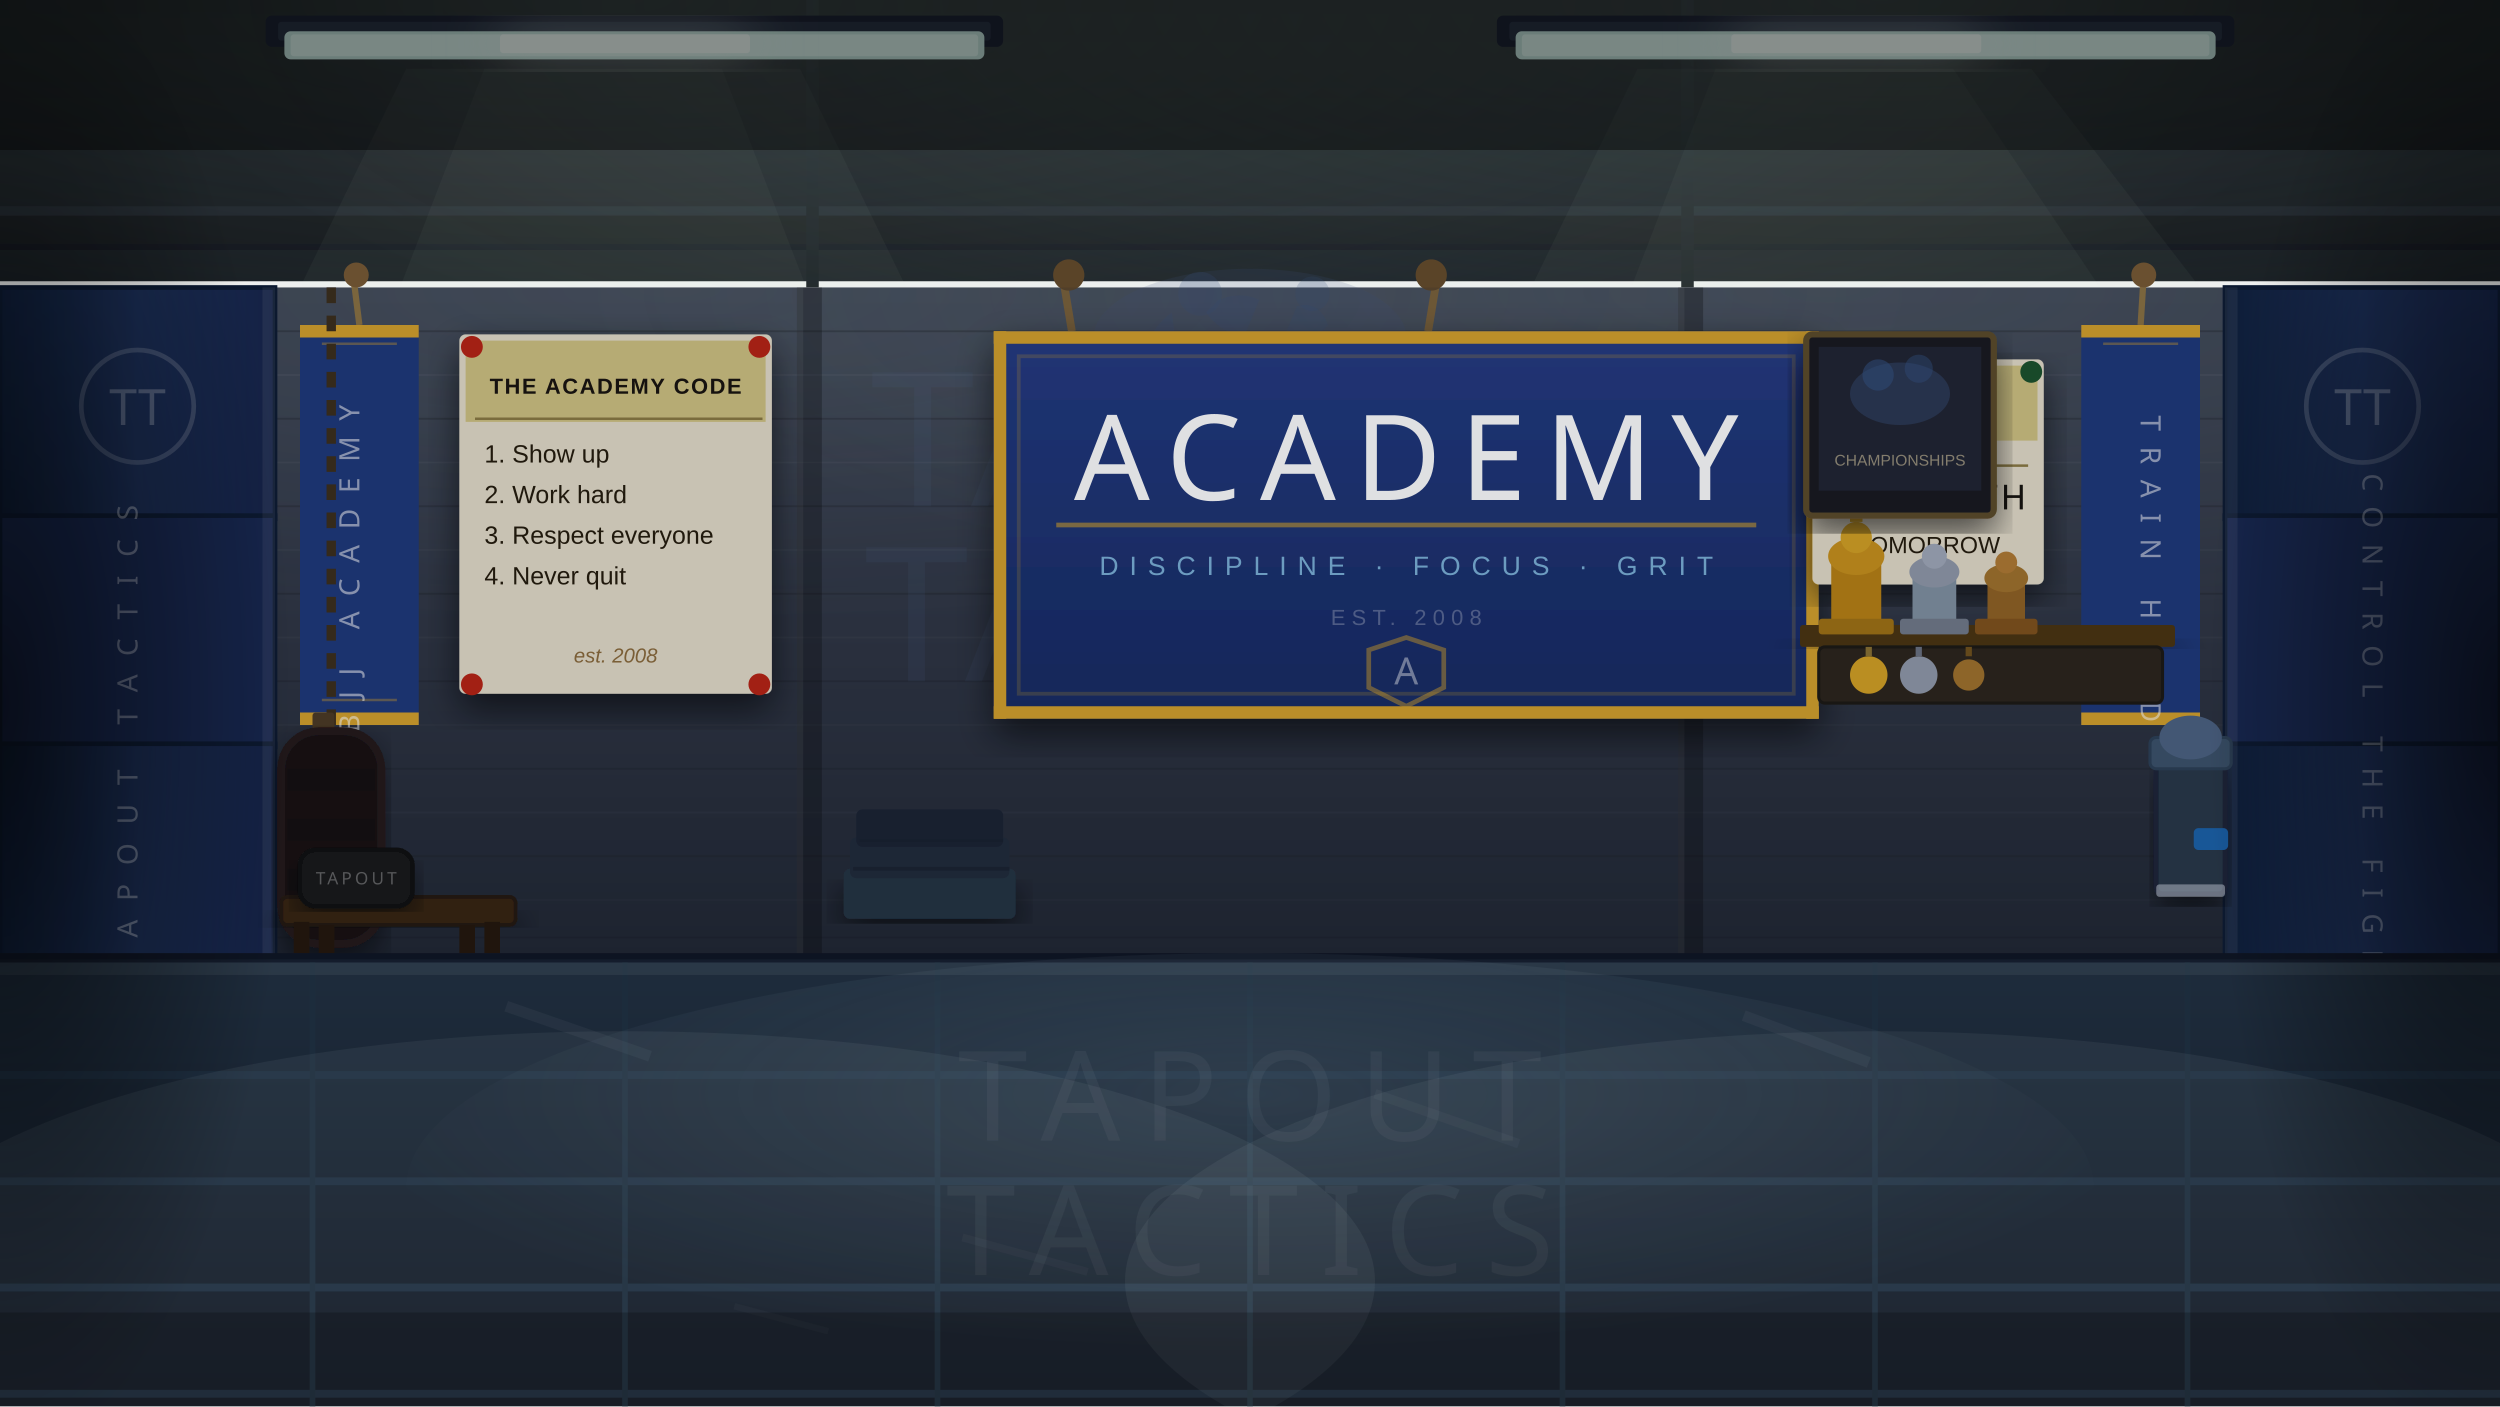
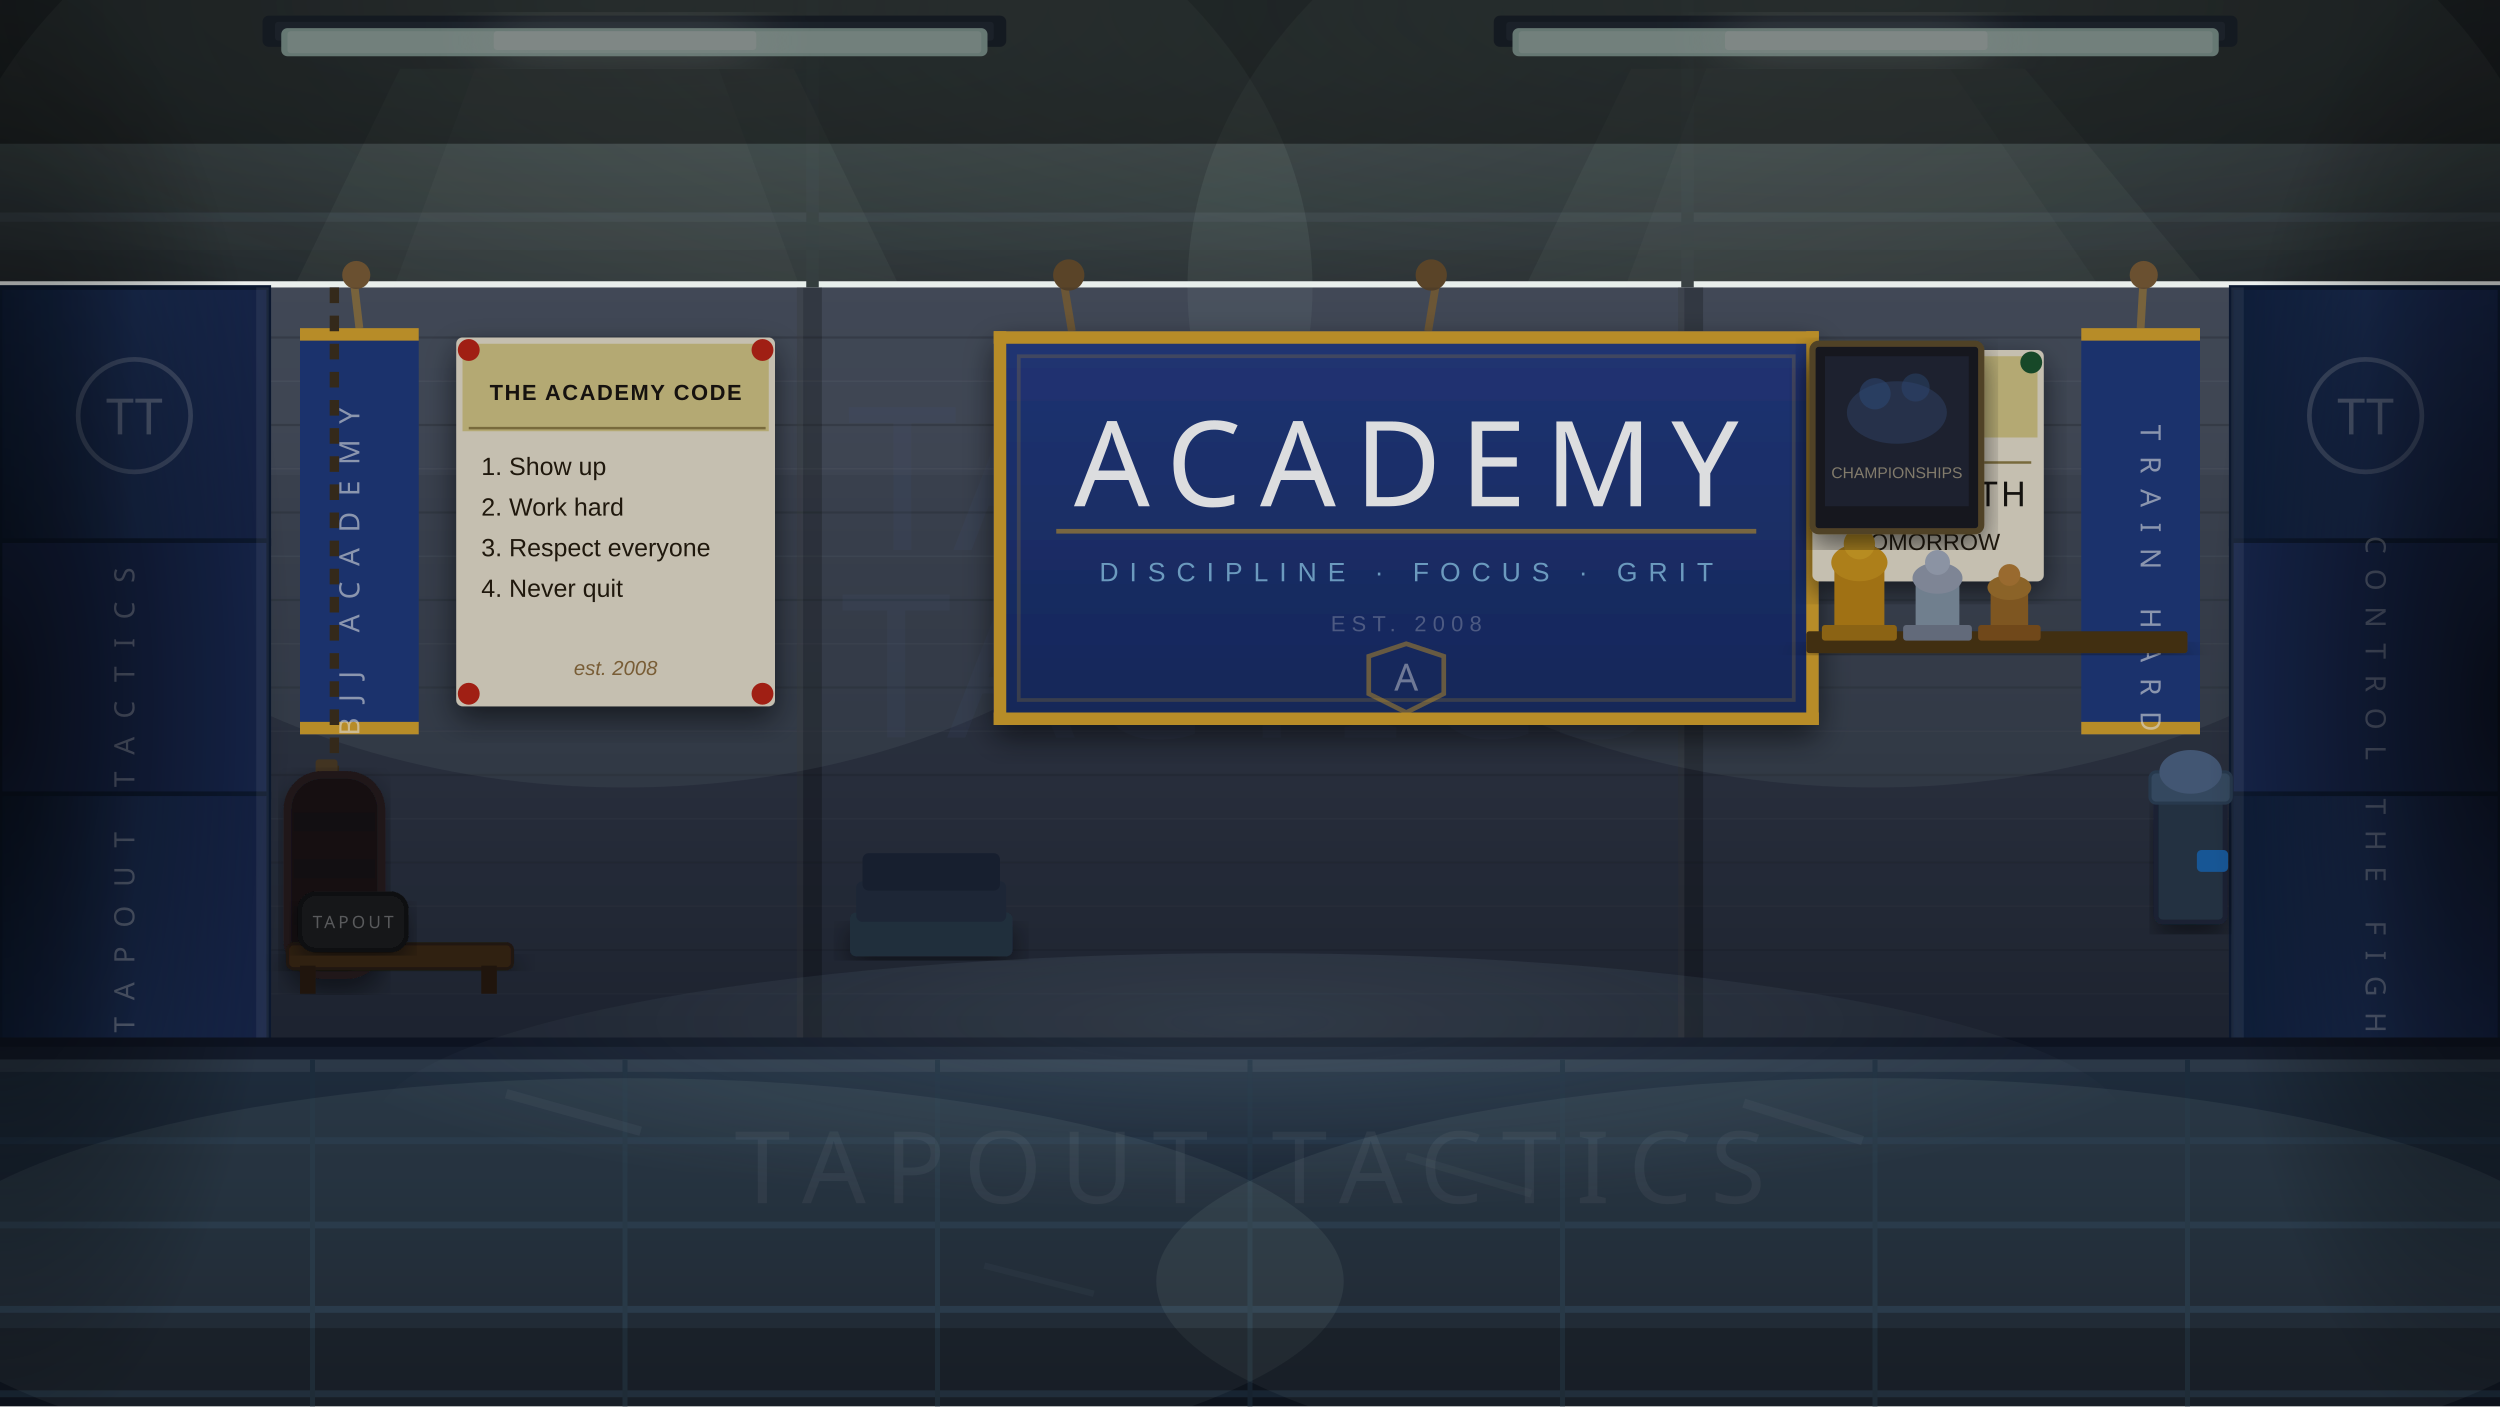
<svg xmlns="http://www.w3.org/2000/svg" viewBox="0 0 800 450">
  <defs>
    <filter id="glow" x="-100%" y="-100%" width="300%" height="300%">
-       <feGaussianBlur in="SourceGraphic" stdDeviation="10" result="blur" />
+       <feGaussianBlur in="SourceGraphic" stdDeviation="10" result="b" />
      <feMerge>
-         <feMergeNode in="blur" />
+         <feMergeNode in="b" />
        <feMergeNode in="SourceGraphic" />
      </feMerge>
    </filter>
-     <filter id="softglow" x="-200%" y="-200%" width="500%" height="500%">
-       <feGaussianBlur in="SourceGraphic" stdDeviation="18" />
-     </filter>
    <filter id="shadow">
-       <feDropShadow dx="0" dy="5" stdDeviation="6" flood-color="#000" flood-opacity="0.65" />
-     </filter>
-     <filter id="lightshadow">
-       <feDropShadow dx="2" dy="2" stdDeviation="3" flood-color="#000" flood-opacity="0.5" />
+       <feDropShadow dx="0" dy="4" stdDeviation="5" flood-color="#000" flood-opacity="0.6" />
    </filter>
    <linearGradient id="wall" x1="0" y1="0" x2="0" y2="1">
-       <stop offset="0%" stop-color="#383f4e" />
-       <stop offset="55%" stop-color="#2c3240" />
+       <stop offset="0%" stop-color="#3a4050" />
+       <stop offset="60%" stop-color="#2c3240" />
      <stop offset="100%" stop-color="#1e2430" />
    </linearGradient>
    <linearGradient id="floor" x1="0" y1="0" x2="0" y2="1">
      <stop offset="0%" stop-color="#1e2c3c" />
      <stop offset="100%" stop-color="#111824" />
    </linearGradient>
    <linearGradient id="pad" x1="0" y1="0" x2="1" y2="0">
      <stop offset="0%" stop-color="#0c1c38" />
      <stop offset="50%" stop-color="#1a2e58" />
      <stop offset="100%" stop-color="#142248" />
    </linearGradient>
    <linearGradient id="banner" x1="0" y1="0" x2="0" y2="1">
      <stop offset="0%" stop-color="#223880" />
      <stop offset="100%" stop-color="#142860" />
    </linearGradient>
-     <linearGradient id="ceiling" x1="0" y1="0" x2="0" y2="1">
-       <stop offset="0%" stop-color="#06080c" />
-       <stop offset="100%" stop-color="#0e1218" />
-     </linearGradient>
-     <radialGradient id="lbeam1" cx="25%" cy="0%" r="70%" gradientTransform="scale(1,0.5)">
-       <stop offset="0%" stop-color="#c8e8de" stop-opacity="0.18" />
+     <radialGradient id="lbeam1" cx="25%" cy="0%" r="80%" gradientTransform="scale(1,0.45)">
+       <stop offset="0%" stop-color="#c8e8de" stop-opacity="0.2" />
      <stop offset="100%" stop-color="#c8e8de" stop-opacity="0" />
    </radialGradient>
-     <radialGradient id="lbeam2" cx="75%" cy="0%" r="70%" gradientTransform="scale(1,0.5)">
-       <stop offset="0%" stop-color="#c8e8de" stop-opacity="0.18" />
+     <radialGradient id="lbeam2" cx="75%" cy="0%" r="80%" gradientTransform="scale(1,0.45)">
+       <stop offset="0%" stop-color="#c8e8de" stop-opacity="0.2" />
      <stop offset="100%" stop-color="#c8e8de" stop-opacity="0" />
    </radialGradient>
-     <radialGradient id="fglow" cx="50%" cy="30%" r="55%">
-       <stop offset="0%" stop-color="#a8c8d8" stop-opacity="0.14" />
+     <radialGradient id="fglow" cx="50%" cy="20%" r="55%">
+       <stop offset="0%" stop-color="#a8c8d8" stop-opacity="0.16" />
      <stop offset="100%" stop-color="#a8c8d8" stop-opacity="0" />
    </radialGradient>
    <radialGradient id="vleft" cx="0%" cy="50%" r="55%">
-       <stop offset="0%" stop-color="#000" stop-opacity="0.72" />
+       <stop offset="0%" stop-color="#000" stop-opacity="0.75" />
      <stop offset="100%" stop-color="#000" stop-opacity="0" />
    </radialGradient>
    <radialGradient id="vright" cx="100%" cy="50%" r="55%">
-       <stop offset="0%" stop-color="#000" stop-opacity="0.72" />
+       <stop offset="0%" stop-color="#000" stop-opacity="0.75" />
      <stop offset="100%" stop-color="#000" stop-opacity="0" />
    </radialGradient>
-     <radialGradient id="walllight1" cx="27%" cy="0%" r="50%">
-       <stop offset="0%" stop-color="#c8e0d8" stop-opacity="0.1" />
-       <stop offset="100%" stop-color="#c8e0d8" stop-opacity="0" />
-     </radialGradient>
-     <radialGradient id="walllight2" cx="73%" cy="0%" r="50%">
-       <stop offset="0%" stop-color="#c8e0d8" stop-opacity="0.1" />
-       <stop offset="100%" stop-color="#c8e0d8" stop-opacity="0" />
-     </radialGradient>
  </defs>
-   <rect width="800" height="90" fill="url(#ceiling)" />
-   <rect y="68" width="800" height="10" fill="#0a0c10" />
-   <rect y="66" width="800" height="3" fill="#141820" />
-   <rect y="78" width="800" height="2" fill="#060810" />
-   <rect x="258" y="0" width="4" height="92" fill="#0a0e14" />
-   <rect x="538" y="0" width="4" height="92" fill="#0a0e14" />
+   <rect width="800" height="90" fill="#07090e" />
+   <rect y="70" width="800" height="10" fill="#0a0c12" />
+   <rect y="68" width="800" height="3" fill="#12161e" />
+   <rect x="258" y="0" width="4" height="92" fill="#090c12" />
+   <rect x="538" y="0" width="4" height="92" fill="#090c12" />
  <rect width="800" height="450" fill="url(#lbeam1)" />
  <rect width="800" height="450" fill="url(#lbeam2)" />
-   <rect x="85" y="5" width="236" height="10" rx="2" fill="#1a2030" />
-   <rect x="89" y="7" width="228" height="6" rx="1" fill="#263040" />
-   <rect x="91" y="10" width="224" height="9" rx="2" fill="#b8d8d0" />
-   <rect x="93" y="11" width="220" height="7" rx="1" fill="#d0e8e2" />
-   <rect x="160" y="11" width="80" height="6" rx="1" fill="#e8f4f0" filter="url(#glow)" />
-   <rect x="479" y="5" width="236" height="10" rx="2" fill="#1a2030" />
-   <rect x="483" y="7" width="228" height="6" rx="1" fill="#263040" />
-   <rect x="485" y="10" width="224" height="9" rx="2" fill="#b8d8d0" />
-   <rect x="487" y="11" width="220" height="7" rx="1" fill="#d0e8e2" />
-   <rect x="554" y="11" width="80" height="6" rx="1" fill="#e8f4f0" filter="url(#glow)" />
-   <polygon points="130,22 256,22 290,92 96,92" fill="rgba(200,228,218,0.04)" />
-   <polygon points="155,22 231,22 258,92 128,92" fill="rgba(200,228,218,0.035)" />
-   <polygon points="524,22 650,22 704,92 490,92" fill="rgba(200,228,218,0.04)" />
-   <polygon points="549,22 625,22 672,92 522,92" fill="rgba(200,228,218,0.035)" />
-   <rect y="92" width="800" height="215" fill="url(#wall)" />
-   <rect y="92" width="800" height="215" fill="url(#walllight1)" />
-   <rect y="92" width="800" height="215" fill="url(#walllight2)" />
-   <line x1="0" y1="106" x2="800" y2="106" stroke="rgba(0,0,0,0.2)" stroke-width="0.6" />
-   <line x1="0" y1="120" x2="800" y2="120" stroke="rgba(255,255,255,0.045)" stroke-width="0.5" />
-   <line x1="0" y1="134" x2="800" y2="134" stroke="rgba(0,0,0,0.18)" stroke-width="0.6" />
-   <line x1="0" y1="148" x2="800" y2="148" stroke="rgba(255,255,255,0.04)" stroke-width="0.5" />
-   <line x1="0" y1="162" x2="800" y2="162" stroke="rgba(0,0,0,0.16)" stroke-width="0.6" />
-   <line x1="0" y1="176" x2="800" y2="176" stroke="rgba(255,255,255,0.035)" stroke-width="0.5" />
-   <line x1="0" y1="190" x2="800" y2="190" stroke="rgba(0,0,0,0.15)" stroke-width="0.6" />
-   <line x1="0" y1="204" x2="800" y2="204" stroke="rgba(255,255,255,0.03)" stroke-width="0.5" />
-   <line x1="0" y1="218" x2="800" y2="218" stroke="rgba(0,0,0,0.14)" stroke-width="0.6" />
-   <line x1="0" y1="232" x2="800" y2="232" stroke="rgba(255,255,255,0.03)" stroke-width="0.5" />
-   <line x1="0" y1="246" x2="800" y2="246" stroke="rgba(0,0,0,0.12)" stroke-width="0.6" />
-   <line x1="0" y1="260" x2="800" y2="260" stroke="rgba(255,255,255,0.025)" stroke-width="0.5" />
-   <line x1="0" y1="274" x2="800" y2="274" stroke="rgba(0,0,0,0.1)" stroke-width="0.6" />
-   <line x1="0" y1="288" x2="800" y2="288" stroke="rgba(255,255,255,0.02)" stroke-width="0.5" />
-   <line x1="0" y1="300" x2="800" y2="300" stroke="rgba(0,0,0,0.1)" stroke-width="0.6" />
-   <rect x="255" y="92" width="8" height="215" fill="rgba(0,0,0,0.28)" />
-   <rect x="255" y="92" width="2" height="215" fill="rgba(255,255,255,0.06)" />
-   <rect x="537" y="92" width="8" height="215" fill="rgba(0,0,0,0.28)" />
-   <rect x="537" y="92" width="2" height="215" fill="rgba(255,255,255,0.06)" />
-   <rect x="0" y="92" width="88" height="74" fill="url(#pad)" stroke="#0a1830" stroke-width="1.5" />
-   <rect x="0" y="165" width="88" height="74" fill="#162650" stroke="#0a1830" stroke-width="1.5" />
-   <rect x="0" y="238" width="88" height="69" fill="url(#pad)" stroke="#0a1830" stroke-width="1.5" />
-   <rect x="84" y="92" width="4" height="215" fill="rgba(255,255,255,0.07)" />
-   <circle cx="44" cy="130" r="18" fill="none" stroke="rgba(255,255,255,0.18)" stroke-width="1.5" />
-   <text x="44" y="136" text-anchor="middle" font-family="Impact,sans-serif" font-size="16" fill="rgba(255,255,255,0.28)">TT</text>
-   <text x="44" y="236" text-anchor="middle" font-family="Impact,sans-serif" font-size="9" letter-spacing="6" fill="rgba(255,255,255,0.38)" transform="rotate(-90 44 236)">TAPOUT TACTICS</text>
-   <rect x="712" y="92" width="88" height="74" fill="url(#pad)" stroke="#0a1830" stroke-width="1.5" />
-   <rect x="712" y="165" width="88" height="74" fill="#162650" stroke="#0a1830" stroke-width="1.5" />
-   <rect x="712" y="238" width="88" height="69" fill="url(#pad)" stroke="#0a1830" stroke-width="1.5" />
-   <rect x="712" y="92" width="4" height="215" fill="rgba(255,255,255,0.07)" />
-   <circle cx="756" cy="130" r="18" fill="none" stroke="rgba(255,255,255,0.18)" stroke-width="1.5" />
-   <text x="756" y="136" text-anchor="middle" font-family="Impact,sans-serif" font-size="16" fill="rgba(255,255,255,0.28)">TT</text>
-   <text x="756" y="236" text-anchor="middle" font-family="Impact,sans-serif" font-size="9" letter-spacing="5" fill="rgba(255,255,255,0.35)" transform="rotate(90 756 236)">CONTROL THE FIGHT</text>
-   <line x1="113" y1="88" x2="115" y2="104" stroke="#8a7040" stroke-width="2" />
-   <circle cx="114" cy="88" r="4" fill="#6a5030" />
-   <rect x="96" y="104" width="38" height="128" fill="#1c3678" />
-   <rect x="96" y="104" width="38" height="4" fill="#d4a028" />
-   <rect x="96" y="228" width="38" height="4" fill="#d4a028" />
-   <line x1="103" y1="110" x2="127" y2="110" stroke="rgba(212,160,40,0.4)" stroke-width="0.8" />
-   <line x1="103" y1="224" x2="127" y2="224" stroke="rgba(212,160,40,0.4)" stroke-width="0.8" />
-   <text x="115" y="182" text-anchor="middle" font-family="Impact,sans-serif" font-size="9" letter-spacing="5" fill="rgba(255,255,255,0.55)" transform="rotate(-90 115 182)">BJJ ACADEMY</text>
-   <rect x="147" y="107" width="100" height="115" rx="2" fill="#e4dcc8" filter="url(#shadow)" />
-   <rect x="149" y="109" width="96" height="26" fill="#d0c280" />
-   <text x="197" y="126" text-anchor="middle" font-family="Arial,sans-serif" font-size="7" font-weight="bold" fill="#16100a" letter-spacing="0.5">THE ACADEMY CODE</text>
-   <line x1="152" y1="134" x2="244" y2="134" stroke="#8a7840" stroke-width="0.8" />
-   <text x="155" y="148" font-family="Arial,sans-serif" font-size="8" fill="#221808">1. Show up</text>
-   <text x="155" y="161" font-family="Arial,sans-serif" font-size="8" fill="#221808">2. Work hard</text>
-   <text x="155" y="174" font-family="Arial,sans-serif" font-size="8" fill="#221808">3. Respect everyone</text>
-   <text x="155" y="187" font-family="Arial,sans-serif" font-size="8" fill="#221808">4. Never quit</text>
-   <text x="197" y="212" text-anchor="middle" font-family="Arial,sans-serif" font-size="6.5" fill="#8a6838" font-style="italic">est. 2008</text>
-   <circle cx="151" cy="111" r="3.5" fill="#b82010" />
-   <circle cx="243" cy="111" r="3.5" fill="#b82010" />
-   <circle cx="151" cy="219" r="3.5" fill="#b82010" />
-   <circle cx="243" cy="219" r="3.5" fill="#b82010" />
-   <text x="400" y="162" text-anchor="middle" font-family="Impact,sans-serif" font-size="60" fill="rgba(80,110,160,0.1)" letter-spacing="3">TAPOUT</text>
-   <text x="400" y="218" text-anchor="middle" font-family="Impact,sans-serif" font-size="60" fill="rgba(80,110,160,0.1)" letter-spacing="3">TACTICS</text>
-   <ellipse cx="400" cy="108" rx="50" ry="22" fill="rgba(60,85,130,0.15)" />
-   <path d="M375 100 Q368 105 365 115 Q370 110 376 108" fill="rgba(55,80,125,0.2)" />
-   <path d="M390 96 Q397 93 403 96 L398 108 Q390 106 386 100" fill="rgba(55,80,125,0.22)" />
-   <circle cx="384" cy="94" r="7" fill="rgba(55,80,125,0.2)" />
-   <path d="M415 98 Q422 96 425 104 Q418 112 410 110" fill="rgba(55,80,125,0.18)" />
-   <circle cx="420" cy="94" r="5.5" fill="rgba(55,80,125,0.18)" />
+   <rect x="84" y="5" width="238" height="10" rx="2" fill="#18202e" />
+   <rect x="88" y="7" width="230" height="6" rx="1" fill="#242e3e" />
+   <rect x="90" y="9" width="226" height="9" rx="2" fill="#b4d4cc" />
+   <rect x="92" y="10" width="222" height="7" rx="1" fill="#cce4de" />
+   <rect x="158" y="10" width="84" height="6" rx="1" fill="#e4f0ee" filter="url(#glow)" />
+   <rect x="478" y="5" width="238" height="10" rx="2" fill="#18202e" />
+   <rect x="482" y="7" width="230" height="6" rx="1" fill="#242e3e" />
+   <rect x="484" y="9" width="226" height="9" rx="2" fill="#b4d4cc" />
+   <rect x="486" y="10" width="222" height="7" rx="1" fill="#cce4de" />
+   <rect x="552" y="10" width="84" height="6" rx="1" fill="#e4f0ee" filter="url(#glow)" />
+   <polygon points="128,22 254,22 288,92 94,92" fill="rgba(200,228,218,0.045)" />
+   <polygon points="152,22 230,22 256,92 126,92" fill="rgba(200,228,218,0.03)" />
+   <polygon points="522,22 648,22 706,92 488,92" fill="rgba(200,228,218,0.045)" />
+   <polygon points="546,22 624,22 672,92 520,92" fill="rgba(200,228,218,0.03)" />
+   <rect y="92" width="800" height="243" fill="url(#wall)" />
+   <rect y="92" width="800" height="60" fill="rgba(255,255,255,0.03)" />
+   <line x1="0" y1="108" x2="800" y2="108" stroke="rgba(0,0,0,0.22)" stroke-width="0.7" />
+   <line x1="0" y1="122" x2="800" y2="122" stroke="rgba(255,255,255,0.05)" stroke-width="0.5" />
+   <line x1="0" y1="136" x2="800" y2="136" stroke="rgba(0,0,0,0.2)" stroke-width="0.7" />
+   <line x1="0" y1="150" x2="800" y2="150" stroke="rgba(255,255,255,0.04)" stroke-width="0.5" />
+   <line x1="0" y1="164" x2="800" y2="164" stroke="rgba(0,0,0,0.18)" stroke-width="0.7" />
+   <line x1="0" y1="178" x2="800" y2="178" stroke="rgba(255,255,255,0.04)" stroke-width="0.5" />
+   <line x1="0" y1="192" x2="800" y2="192" stroke="rgba(0,0,0,0.16)" stroke-width="0.7" />
+   <line x1="0" y1="206" x2="800" y2="206" stroke="rgba(255,255,255,0.035)" stroke-width="0.5" />
+   <line x1="0" y1="220" x2="800" y2="220" stroke="rgba(0,0,0,0.14)" stroke-width="0.7" />
+   <line x1="0" y1="234" x2="800" y2="234" stroke="rgba(255,255,255,0.03)" stroke-width="0.5" />
+   <line x1="0" y1="248" x2="800" y2="248" stroke="rgba(0,0,0,0.12)" stroke-width="0.7" />
+   <line x1="0" y1="262" x2="800" y2="262" stroke="rgba(255,255,255,0.025)" stroke-width="0.5" />
+   <line x1="0" y1="276" x2="800" y2="276" stroke="rgba(0,0,0,0.1)" stroke-width="0.7" />
+   <line x1="0" y1="290" x2="800" y2="290" stroke="rgba(255,255,255,0.02)" stroke-width="0.5" />
+   <line x1="0" y1="304" x2="800" y2="304" stroke="rgba(0,0,0,0.1)" stroke-width="0.7" />
+   <line x1="0" y1="318" x2="800" y2="318" stroke="rgba(255,255,255,0.018)" stroke-width="0.5" />
+   <rect x="255" y="92" width="8" height="243" fill="rgba(0,0,0,0.3)" />
+   <rect x="255" y="92" width="2" height="243" fill="rgba(255,255,255,0.07)" />
+   <rect x="537" y="92" width="8" height="243" fill="rgba(0,0,0,0.3)" />
+   <rect x="537" y="92" width="2" height="243" fill="rgba(255,255,255,0.07)" />
+   <ellipse cx="200" cy="92" rx="220" ry="160" fill="rgba(200,230,218,0.07)" />
+   <ellipse cx="600" cy="92" rx="220" ry="160" fill="rgba(200,230,218,0.07)" />
+   <rect x="0" y="92" width="86" height="82" fill="url(#pad)" stroke="#0a1830" stroke-width="1.5" />
+   <rect x="0" y="173" width="86" height="82" fill="#162650" stroke="#0a1830" stroke-width="1.5" />
+   <rect x="0" y="254" width="86" height="81" fill="url(#pad)" stroke="#0a1830" stroke-width="1.5" />
+   <rect x="82" y="92" width="4" height="243" fill="rgba(255,255,255,0.08)" />
+   <circle cx="43" cy="133" r="18" fill="none" stroke="rgba(255,255,255,0.2)" stroke-width="1.5" />
+   <text x="43" y="139" text-anchor="middle" font-family="Impact,sans-serif" font-size="16" fill="rgba(255,255,255,0.3)">TT</text>
+   <text x="43" y="256" text-anchor="middle" font-family="Impact,sans-serif" font-size="9" letter-spacing="6" fill="rgba(255,255,255,0.38)" transform="rotate(-90 43 256)">TAPOUT TACTICS</text>
+   <rect x="714" y="92" width="86" height="82" fill="url(#pad)" stroke="#0a1830" stroke-width="1.5" />
+   <rect x="714" y="173" width="86" height="82" fill="#162650" stroke="#0a1830" stroke-width="1.5" />
+   <rect x="714" y="254" width="86" height="81" fill="url(#pad)" stroke="#0a1830" stroke-width="1.5" />
+   <rect x="714" y="92" width="4" height="243" fill="rgba(255,255,255,0.08)" />
+   <circle cx="757" cy="133" r="18" fill="none" stroke="rgba(255,255,255,0.2)" stroke-width="1.5" />
+   <text x="757" y="139" text-anchor="middle" font-family="Impact,sans-serif" font-size="16" fill="rgba(255,255,255,0.3)">TT</text>
+   <text x="757" y="256" text-anchor="middle" font-family="Impact,sans-serif" font-size="9" letter-spacing="5" fill="rgba(255,255,255,0.35)" transform="rotate(90 757 256)">CONTROL THE FIGHT</text>
+   <line x1="113" y1="88" x2="115" y2="105" stroke="#8a7040" stroke-width="2.5" />
+   <circle cx="114" cy="88" r="4.5" fill="#6a5030" />
+   <rect x="96" y="105" width="38" height="130" fill="#1c3678" />
+   <rect x="96" y="105" width="38" height="4" fill="#d4a028" />
+   <rect x="96" y="231" width="38" height="4" fill="#d4a028" />
+   <text x="115" y="183" text-anchor="middle" font-family="Impact,sans-serif" font-size="9" letter-spacing="5" fill="rgba(255,255,255,0.58)" transform="rotate(-90 115 183)">BJJ ACADEMY</text>
+   <rect x="146" y="108" width="102" height="118" rx="2" fill="#e4dcc8" filter="url(#shadow)" />
+   <rect x="148" y="110" width="98" height="28" fill="#d0c280" />
+   <text x="197" y="128" text-anchor="middle" font-family="Arial,sans-serif" font-size="7" font-weight="bold" fill="#16100a" letter-spacing="0.5">THE ACADEMY CODE</text>
+   <line x1="150" y1="137" x2="245" y2="137" stroke="#8a7840" stroke-width="0.8" />
+   <text x="154" y="152" font-family="Arial,sans-serif" font-size="8" fill="#221808">1. Show up</text>
+   <text x="154" y="165" font-family="Arial,sans-serif" font-size="8" fill="#221808">2. Work hard</text>
+   <text x="154" y="178" font-family="Arial,sans-serif" font-size="8" fill="#221808">3. Respect everyone</text>
+   <text x="154" y="191" font-family="Arial,sans-serif" font-size="8" fill="#221808">4. Never quit</text>
+   <text x="197" y="216" text-anchor="middle" font-family="Arial,sans-serif" font-size="6.5" fill="#8a6838" font-style="italic">est. 2008</text>
+   <circle cx="150" cy="112" r="3.5" fill="#b82010" />
+   <circle cx="244" cy="112" r="3.5" fill="#b82010" />
+   <circle cx="150" cy="222" r="3.5" fill="#b82010" />
+   <circle cx="244" cy="222" r="3.5" fill="#b82010" />
+   <text x="400" y="176" text-anchor="middle" font-family="Impact,sans-serif" font-size="64" fill="rgba(80,110,160,0.09)" letter-spacing="3">TAPOUT</text>
+   <text x="400" y="236" text-anchor="middle" font-family="Impact,sans-serif" font-size="64" fill="rgba(80,110,160,0.09)" letter-spacing="3">TACTICS</text>
  <line x1="340" y1="88" x2="343" y2="106" stroke="#7a6038" stroke-width="2.5" />
  <line x1="460" y1="88" x2="457" y2="106" stroke="#7a6038" stroke-width="2.5" />
  <circle cx="342" cy="88" r="5" fill="#5a4428" />
  <circle cx="458" cy="88" r="5" fill="#5a4428" />
-   <rect x="318" y="106" width="264" height="124" rx="3" fill="url(#banner)" filter="url(#shadow)" />
+   <rect x="318" y="106" width="264" height="126" rx="3" fill="url(#banner)" filter="url(#shadow)" />
  <rect x="318" y="106" width="264" height="4" fill="#d4a028" />
-   <rect x="318" y="106" width="4" height="124" fill="#d4a028" />
-   <rect x="578" y="106" width="4" height="124" fill="#d4a028" />
-   <rect x="318" y="226" width="264" height="4" fill="#d4a028" />
-   <rect x="326" y="114" width="248" height="108" fill="none" stroke="rgba(212,160,40,0.22)" stroke-width="1.2" />
-   <text x="450" y="160" text-anchor="middle" font-family="Impact,sans-serif" font-size="38" fill="#ffffff" letter-spacing="6">ACADEMY</text>
-   <line x1="338" y1="168" x2="562" y2="168" stroke="#d4a028" stroke-width="1.5" opacity="0.6" />
-   <text x="450" y="184" text-anchor="middle" font-family="Arial,sans-serif" font-size="8.5" fill="#7ab0d8" letter-spacing="3.5">DISCIPLINE · FOCUS · GRIT</text>
-   <text x="450" y="200" text-anchor="middle" font-family="Arial,sans-serif" font-size="7" fill="rgba(255,255,255,0.28)" letter-spacing="2">EST. 2008</text>
-   <path d="M438 208 L450 204 L462 208 L462 220 L450 226 L438 220 Z" fill="none" stroke="rgba(212,160,40,0.5)" stroke-width="1.5" />
-   <text x="450" y="219" text-anchor="middle" font-family="Impact,sans-serif" font-size="12" fill="rgba(255,255,255,0.45)">A</text>
-   <line x1="686" y1="88" x2="685" y2="104" stroke="#8a7040" stroke-width="2" />
-   <circle cx="686" cy="88" r="4" fill="#6a5030" />
-   <rect x="666" y="104" width="38" height="128" fill="#1c3678" />
-   <rect x="666" y="104" width="38" height="4" fill="#d4a028" />
-   <rect x="666" y="228" width="38" height="4" fill="#d4a028" />
-   <line x1="673" y1="110" x2="697" y2="110" stroke="rgba(212,160,40,0.4)" stroke-width="0.8" />
-   <text x="685" y="182" text-anchor="middle" font-family="Impact,sans-serif" font-size="9" letter-spacing="5" fill="rgba(255,255,255,0.55)" transform="rotate(90 685 182)">TRAIN HARD</text>
-   <rect x="580" y="115" width="74" height="72" rx="2" fill="#e4dcc8" filter="url(#shadow)" />
-   <rect x="582" y="117" width="70" height="24" fill="#d0c280" />
-   <text x="617" y="133" text-anchor="middle" font-family="Impact,sans-serif" font-size="14" fill="#14100a" letter-spacing="2">PAIN</text>
-   <text x="617" y="145" text-anchor="middle" font-family="Arial,sans-serif" font-size="7.5" fill="#221808">TODAY</text>
-   <line x1="585" y1="149" x2="649" y2="149" stroke="#8a7840" stroke-width="0.8" />
-   <text x="617" y="163" text-anchor="middle" font-family="Impact,sans-serif" font-size="11" fill="#14100a" letter-spacing="1">STRENGTH</text>
-   <text x="617" y="177" text-anchor="middle" font-family="Arial,sans-serif" font-size="7.5" fill="#221808">TOMORROW</text>
-   <circle cx="584" cy="119" r="3.5" fill="#185028" />
-   <circle cx="650" cy="119" r="3.5" fill="#185028" />
-   <rect x="576" y="200" width="120" height="7" rx="1" fill="#4a3010" filter="url(#shadow)" />
-   <rect x="586" y="178" width="16" height="24" rx="1" fill="#b88010" />
-   <rect x="582" y="198" width="24" height="5" rx="1" fill="#a07010" />
-   <ellipse cx="594" cy="178" rx="9" ry="6" fill="#c89018" />
-   <circle cx="594" cy="172" r="5" fill="#d4a020" />
-   <line x1="592" y1="166" x2="596" y2="166" stroke="#d4a020" stroke-width="2" />
-   <rect x="612" y="183" width="14" height="18" rx="1" fill="#8090a0" />
-   <rect x="608" y="198" width="22" height="5" rx="1" fill="#707888" />
-   <ellipse cx="619" cy="183" rx="8" ry="5" fill="#9098a8" />
-   <circle cx="619" cy="178" r="4" fill="#a0a8b8" />
-   <rect x="636" y="185" width="12" height="16" rx="1" fill="#906020" />
-   <rect x="632" y="198" width="20" height="5" rx="1" fill="#805018" />
-   <ellipse cx="642" cy="185" rx="7" ry="4.5" fill="#a07028" />
-   <circle cx="642" cy="180" r="3.5" fill="#b07830" />
-   <rect x="582" y="207" width="110" height="18" rx="2" fill="#2a2218" stroke="#1a1610" stroke-width="1" />
-   <circle cx="598" cy="216" r="6" fill="#d4a020" />
-   <circle cx="614" cy="216" r="6" fill="#9098a8" />
-   <circle cx="630" cy="216" r="5" fill="#a07028" />
-   <line x1="598" y1="207" x2="598" y2="210" stroke="#8a7030" stroke-width="2" />
-   <line x1="614" y1="207" x2="614" y2="210" stroke="#6a7080" stroke-width="2" />
-   <line x1="630" y1="207" x2="630" y2="210" stroke="#705018" stroke-width="2" />
-   <rect x="578" y="107" width="60" height="58" rx="2" fill="#14141c" stroke="#5a4828" stroke-width="2" filter="url(#shadow)" />
-   <rect x="582" y="111" width="52" height="46" fill="#1e2230" />
-   <ellipse cx="608" cy="126" rx="16" ry="10" fill="rgba(60,90,140,0.35)" />
-   <circle cx="601" cy="120" r="5" fill="rgba(50,80,130,0.55)" />
-   <circle cx="614" cy="118" r="4.5" fill="rgba(50,80,130,0.45)" />
-   <text x="608" y="149" text-anchor="middle" font-family="Arial,sans-serif" font-size="5" fill="rgba(200,185,150,0.7)">CHAMPIONSHIPS</text>
-   <line x1="106" y1="92" x2="106" y2="240" stroke="#3a2c18" stroke-width="3" stroke-dasharray="5,4" />
-   <rect x="100" y="228" width="7" height="6" rx="1" fill="#4a3820" />
-   <rect x="90" y="234" width="32" height="68" rx="12" fill="#141010" stroke="#201418" stroke-width="2.5" filter="url(#shadow)" />
-   <rect x="92" y="246" width="28" height="7" fill="#0e0c0e" opacity="0.6" />
-   <rect x="92" y="262" width="28" height="7" fill="#0e0c0e" opacity="0.6" />
-   <rect x="92" y="278" width="28" height="7" fill="#0e0c0e" opacity="0.6" />
-   <rect x="690" y="244" width="22" height="42" rx="2" fill="#263444" stroke="#1a2434" stroke-width="1.5" filter="url(#shadow)" />
-   <rect x="688" y="236" width="26" height="10" rx="2" fill="#3a5068" stroke="#2a3e54" stroke-width="1" />
-   <ellipse cx="701" cy="236" rx="10" ry="7" fill="#4a6080" />
-   <rect x="702" y="265" width="11" height="7" rx="1.5" fill="#1860a8" />
-   <rect x="690" y="283" width="22" height="4" rx="1" fill="#d4dce8" opacity="0.5" />
-   <rect x="270" y="278" width="55" height="16" rx="2" fill="#243040" filter="url(#shadow)" />
-   <rect x="272" y="268" width="51" height="13" rx="2" fill="#1e2838" />
-   <rect x="274" y="259" width="47" height="12" rx="2" fill="#182030" />
-   <line x1="273" y1="278" x2="323" y2="278" stroke="#18202e" stroke-width="1.2" />
-   <line x1="275" y1="269" x2="321" y2="269" stroke="#161e2c" stroke-width="0.9" />
-   <rect x="90" y="287" width="75" height="9" rx="2" fill="#362010" stroke="#221408" stroke-width="1.2" filter="url(#shadow)" />
-   <rect x="94" y="295" width="5" height="10" fill="#221408" />
-   <rect x="155" y="295" width="5" height="10" fill="#221408" />
-   <rect x="102" y="296" width="5" height="9" fill="#221408" />
-   <rect x="147" y="296" width="5" height="9" fill="#221408" />
-   <rect x="96" y="272" width="36" height="18" rx="5" fill="#181818" stroke="#0c0c0c" stroke-width="1.5" filter="url(#shadow)" />
-   <text x="114" y="283" text-anchor="middle" font-family="Impact,sans-serif" font-size="5.5" fill="rgba(220,220,220,0.38)" letter-spacing="1">TAPOUT</text>
-   <rect y="305" width="800" height="7" fill="#0c1220" />
-   <rect y="307" width="800" height="3" fill="#141c2c" />
-   <rect y="308" width="800" height="142" fill="url(#floor)" />
-   <line x1="0" y1="344" x2="800" y2="344" stroke="#1e2e40" stroke-width="2.5" />
-   <line x1="0" y1="378" x2="800" y2="378" stroke="#1e2e40" stroke-width="2.5" />
-   <line x1="0" y1="412" x2="800" y2="412" stroke="#1e2e40" stroke-width="2.5" />
-   <line x1="0" y1="446" x2="800" y2="446" stroke="#1e2e40" stroke-width="2.5" />
-   <line x1="100" y1="308" x2="100" y2="450" stroke="#1c2c3c" stroke-width="1.8" />
-   <line x1="200" y1="308" x2="200" y2="450" stroke="#1c2c3c" stroke-width="1.8" />
-   <line x1="300" y1="308" x2="300" y2="450" stroke="#1c2c3c" stroke-width="1.8" />
-   <line x1="400" y1="308" x2="400" y2="450" stroke="#1c2c3c" stroke-width="1.8" />
-   <line x1="500" y1="308" x2="500" y2="450" stroke="#1c2c3c" stroke-width="1.8" />
-   <line x1="600" y1="308" x2="600" y2="450" stroke="#1c2c3c" stroke-width="1.8" />
-   <line x1="700" y1="308" x2="700" y2="450" stroke="#1c2c3c" stroke-width="1.8" />
-   <rect y="308" width="800" height="4" fill="rgba(255,255,255,0.055)" />
-   <line x1="162" y1="322" x2="208" y2="338" stroke="rgba(255,255,255,0.04)" stroke-width="3.5" />
-   <line x1="440" y1="350" x2="486" y2="366" stroke="rgba(255,255,255,0.035)" stroke-width="3" />
-   <line x1="308" y1="396" x2="348" y2="407" stroke="rgba(255,255,255,0.03)" stroke-width="2.5" />
-   <line x1="558" y1="325" x2="598" y2="340" stroke="rgba(255,255,255,0.04)" stroke-width="3.5" />
-   <line x1="235" y1="418" x2="265" y2="426" stroke="rgba(255,255,255,0.025)" stroke-width="2" />
-   <text x="400" y="365" text-anchor="middle" font-family="Impact,sans-serif" font-size="40" fill="rgba(255,255,255,0.045)" letter-spacing="7">TAPOUT</text>
-   <text x="400" y="408" text-anchor="middle" font-family="Impact,sans-serif" font-size="40" fill="rgba(255,255,255,0.045)" letter-spacing="7">TACTICS</text>
-   <ellipse cx="400" cy="380" rx="270" ry="75" fill="url(#fglow)" />
-   <ellipse cx="200" cy="410" rx="240" ry="80" fill="rgba(200,228,216,0.065)" />
-   <ellipse cx="600" cy="410" rx="240" ry="80" fill="rgba(200,228,216,0.065)" />
+   <rect x="318" y="106" width="4" height="126" fill="#d4a028" />
+   <rect x="578" y="106" width="4" height="126" fill="#d4a028" />
+   <rect x="318" y="228" width="264" height="4" fill="#d4a028" />
+   <rect x="326" y="114" width="248" height="110" fill="none" stroke="rgba(212,160,40,0.22)" stroke-width="1.2" />
+   <text x="450" y="162" text-anchor="middle" font-family="Impact,sans-serif" font-size="38" fill="#ffffff" letter-spacing="6">ACADEMY</text>
+   <line x1="338" y1="170" x2="562" y2="170" stroke="#d4a028" stroke-width="1.5" opacity="0.6" />
+   <text x="450" y="186" text-anchor="middle" font-family="Arial,sans-serif" font-size="8.5" fill="#7ab0d8" letter-spacing="3.5">DISCIPLINE · FOCUS · GRIT</text>
+   <text x="450" y="202" text-anchor="middle" font-family="Arial,sans-serif" font-size="7" fill="rgba(255,255,255,0.28)" letter-spacing="2">EST. 2008</text>
+   <path d="M438 210 L450 206 L462 210 L462 222 L450 228 L438 222 Z" fill="none" stroke="rgba(212,160,40,0.5)" stroke-width="1.5" />
+   <text x="450" y="221" text-anchor="middle" font-family="Impact,sans-serif" font-size="12" fill="rgba(255,255,255,0.45)">A</text>
+   <line x1="686" y1="88" x2="685" y2="105" stroke="#8a7040" stroke-width="2.5" />
+   <circle cx="686" cy="88" r="4.5" fill="#6a5030" />
+   <rect x="666" y="105" width="38" height="130" fill="#1c3678" />
+   <rect x="666" y="105" width="38" height="4" fill="#d4a028" />
+   <rect x="666" y="231" width="38" height="4" fill="#d4a028" />
+   <text x="685" y="185" text-anchor="middle" font-family="Impact,sans-serif" font-size="9" letter-spacing="5" fill="rgba(255,255,255,0.58)" transform="rotate(90 685 185)">TRAIN HARD</text>
+   <rect x="580" y="112" width="74" height="74" rx="2" fill="#e4dcc8" filter="url(#shadow)" />
+   <rect x="582" y="114" width="70" height="26" fill="#d0c280" />
+   <text x="617" y="131" text-anchor="middle" font-family="Impact,sans-serif" font-size="14" fill="#14100a" letter-spacing="2">PAIN</text>
+   <text x="617" y="144" text-anchor="middle" font-family="Arial,sans-serif" font-size="7.5" fill="#221808">TODAY</text>
+   <line x1="584" y1="148" x2="650" y2="148" stroke="#8a7840" stroke-width="0.8" />
+   <text x="617" y="162" text-anchor="middle" font-family="Impact,sans-serif" font-size="11" fill="#14100a" letter-spacing="1">STRENGTH</text>
+   <text x="617" y="176" text-anchor="middle" font-family="Arial,sans-serif" font-size="7.5" fill="#221808">TOMORROW</text>
+   <circle cx="584" cy="116" r="3.5" fill="#185028" />
+   <circle cx="650" cy="116" r="3.5" fill="#185028" />
+   <rect x="578" y="202" width="122" height="7" rx="1" fill="#4a3010" filter="url(#shadow)" />
+   <rect x="587" y="180" width="16" height="24" rx="1" fill="#b88010" />
+   <rect x="583" y="200" width="24" height="5" rx="1" fill="#a07010" />
+   <ellipse cx="595" cy="180" rx="9" ry="6" fill="#c89018" />
+   <circle cx="595" cy="174" r="5" fill="#d4a020" />
+   <rect x="613" y="185" width="14" height="18" rx="1" fill="#8090a0" />
+   <rect x="609" y="200" width="22" height="5" rx="1" fill="#707888" />
+   <ellipse cx="620" cy="185" rx="8" ry="5" fill="#9098a8" />
+   <circle cx="620" cy="180" r="4" fill="#a0a8b8" />
+   <rect x="637" y="188" width="12" height="14" rx="1" fill="#906020" />
+   <rect x="633" y="200" width="20" height="5" rx="1" fill="#805018" />
+   <ellipse cx="643" cy="188" rx="7" ry="4" fill="#a07028" />
+   <circle cx="643" cy="184" r="3.5" fill="#b07830" />
+   <rect x="580" y="110" width="54" height="60" rx="2" fill="#14141c" stroke="#5a4828" stroke-width="2" filter="url(#shadow)" />
+   <rect x="584" y="114" width="46" height="48" fill="#1e2230" />
+   <ellipse cx="607" cy="132" rx="16" ry="10" fill="rgba(60,90,140,0.35)" />
+   <circle cx="600" cy="126" r="5" fill="rgba(50,80,130,0.55)" />
+   <circle cx="613" cy="124" r="4.5" fill="rgba(50,80,130,0.45)" />
+   <text x="607" y="153" text-anchor="middle" font-family="Arial,sans-serif" font-size="5" fill="rgba(200,185,150,0.7)">CHAMPIONSHIPS</text>
+   <line x1="107" y1="92" x2="107" y2="247" stroke="#3a2c18" stroke-width="3" stroke-dasharray="5,4" />
+   <rect x="101" y="243" width="7" height="6" rx="1" fill="#4a3820" />
+   <rect x="92" y="248" width="30" height="64" rx="11" fill="#141010" stroke="#201418" stroke-width="2.5" filter="url(#shadow)" />
+   <rect x="94" y="260" width="26" height="6" fill="#0e0c0e" opacity="0.55" />
+   <rect x="94" y="275" width="26" height="6" fill="#0e0c0e" opacity="0.55" />
+   <rect x="94" y="290" width="26" height="6" fill="#0e0c0e" opacity="0.55" />
+   <rect x="690" y="255" width="22" height="40" rx="2" fill="#263444" stroke="#1a2434" stroke-width="1.5" filter="url(#shadow)" />
+   <rect x="688" y="247" width="26" height="10" rx="2" fill="#3a5068" stroke="#2a3e54" stroke-width="1" />
+   <ellipse cx="701" cy="247" rx="10" ry="7" fill="#4a6080" />
+   <rect x="703" y="272" width="10" height="7" rx="1.5" fill="#1860a8" />
+   <rect x="272" y="292" width="52" height="14" rx="2" fill="#243040" filter="url(#shadow)" />
+   <rect x="274" y="282" width="48" height="13" rx="2" fill="#1e2838" />
+   <rect x="276" y="273" width="44" height="12" rx="2" fill="#182030" />
+   <rect x="92" y="302" width="72" height="8" rx="2" fill="#362010" stroke="#221408" stroke-width="1" filter="url(#shadow)" />
+   <rect x="96" y="309" width="5" height="9" fill="#221408" />
+   <rect x="154" y="309" width="5" height="9" fill="#221408" />
+   <rect x="96" y="286" width="34" height="18" rx="5" fill="#181818" stroke="#0c0c0c" stroke-width="1.5" filter="url(#shadow)" />
+   <text x="113" y="297" text-anchor="middle" font-family="Impact,sans-serif" font-size="5.5" fill="rgba(220,220,220,0.4)" letter-spacing="1">TAPOUT</text>
+   <rect y="332" width="800" height="8" fill="#0c1220" />
+   <rect y="335" width="800" height="4" fill="#141c2c" />
+   <rect y="339" width="800" height="111" fill="url(#floor)" />
+   <rect y="339" width="800" height="4" fill="rgba(255,255,255,0.06)" />
+   <line x1="0" y1="365" x2="800" y2="365" stroke="#1e2e40" stroke-width="2.2" />
+   <line x1="0" y1="392" x2="800" y2="392" stroke="#1e2e40" stroke-width="2.2" />
+   <line x1="0" y1="419" x2="800" y2="419" stroke="#1e2e40" stroke-width="2.2" />
+   <line x1="0" y1="446" x2="800" y2="446" stroke="#1e2e40" stroke-width="2.2" />
+   <line x1="100" y1="339" x2="100" y2="450" stroke="#1c2c3c" stroke-width="1.6" />
+   <line x1="200" y1="339" x2="200" y2="450" stroke="#1c2c3c" stroke-width="1.6" />
+   <line x1="300" y1="339" x2="300" y2="450" stroke="#1c2c3c" stroke-width="1.6" />
+   <line x1="400" y1="339" x2="400" y2="450" stroke="#1c2c3c" stroke-width="1.6" />
+   <line x1="500" y1="339" x2="500" y2="450" stroke="#1c2c3c" stroke-width="1.6" />
+   <line x1="600" y1="339" x2="600" y2="450" stroke="#1c2c3c" stroke-width="1.6" />
+   <line x1="700" y1="339" x2="700" y2="450" stroke="#1c2c3c" stroke-width="1.6" />
+   <line x1="162" y1="350" x2="205" y2="362" stroke="rgba(255,255,255,0.04)" stroke-width="3" />
+   <line x1="450" y1="370" x2="490" y2="382" stroke="rgba(255,255,255,0.035)" stroke-width="2.5" />
+   <line x1="315" y1="405" x2="350" y2="414" stroke="rgba(255,255,255,0.03)" stroke-width="2" />
+   <line x1="558" y1="353" x2="596" y2="365" stroke="rgba(255,255,255,0.04)" stroke-width="3" />
+   <text x="400" y="385" text-anchor="middle" font-family="Impact,sans-serif" font-size="32" fill="rgba(255,255,255,0.05)" letter-spacing="6">TAPOUT TACTICS</text>
+   <ellipse cx="400" cy="360" rx="280" ry="55" fill="url(#fglow)" />
+   <ellipse cx="200" cy="410" rx="230" ry="65" fill="rgba(200,228,216,0.07)" />
+   <ellipse cx="600" cy="410" rx="230" ry="65" fill="rgba(200,228,216,0.07)" />
  <rect width="170" height="450" fill="url(#vleft)" />
  <rect x="630" width="170" height="450" fill="url(#vright)" />
-   <rect width="800" height="48" fill="rgba(0,0,0,0.42)" />
-   <rect y="420" width="800" height="30" fill="rgba(0,0,0,0.22)" />
-   <rect y="92" width="800" height="215" fill="rgba(24,32,46,0.14)" />
+   <rect width="800" height="46" fill="rgba(0,0,0,0.44)" />
+   <rect y="425" width="800" height="25" fill="rgba(0,0,0,0.22)" />
+   <rect y="92" width="800" height="243" fill="rgba(22,30,44,0.15)" />
</svg>
